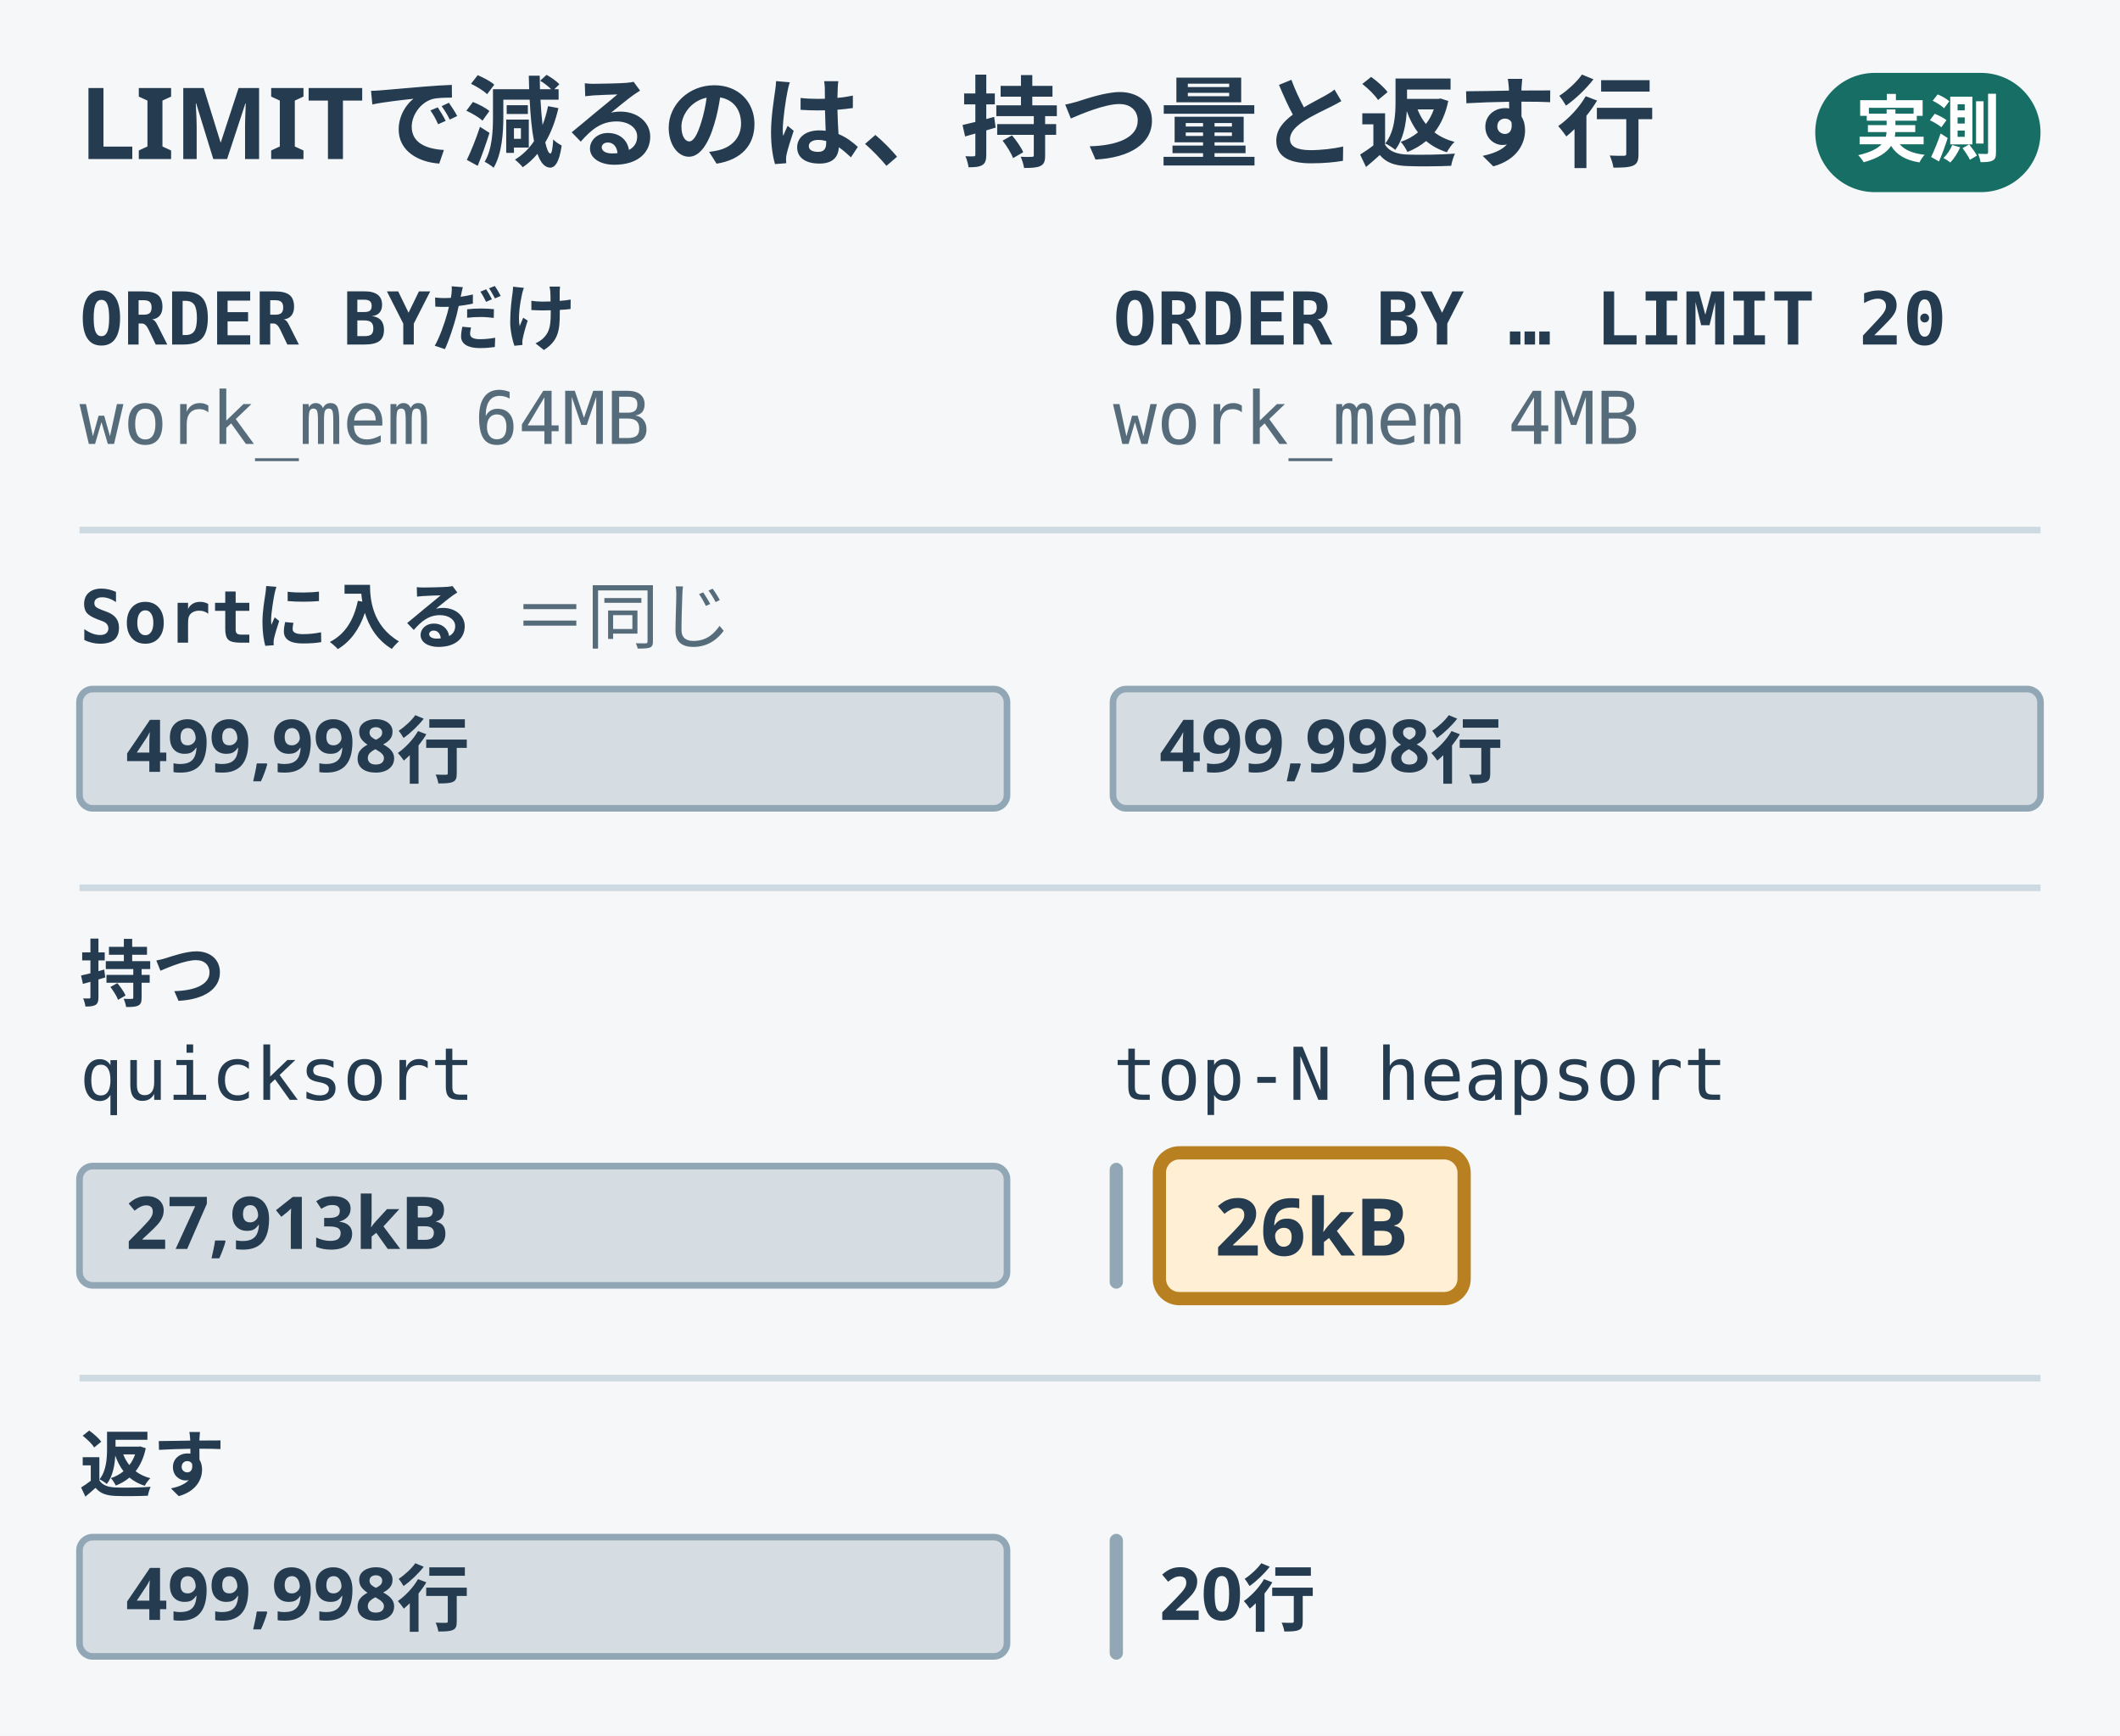
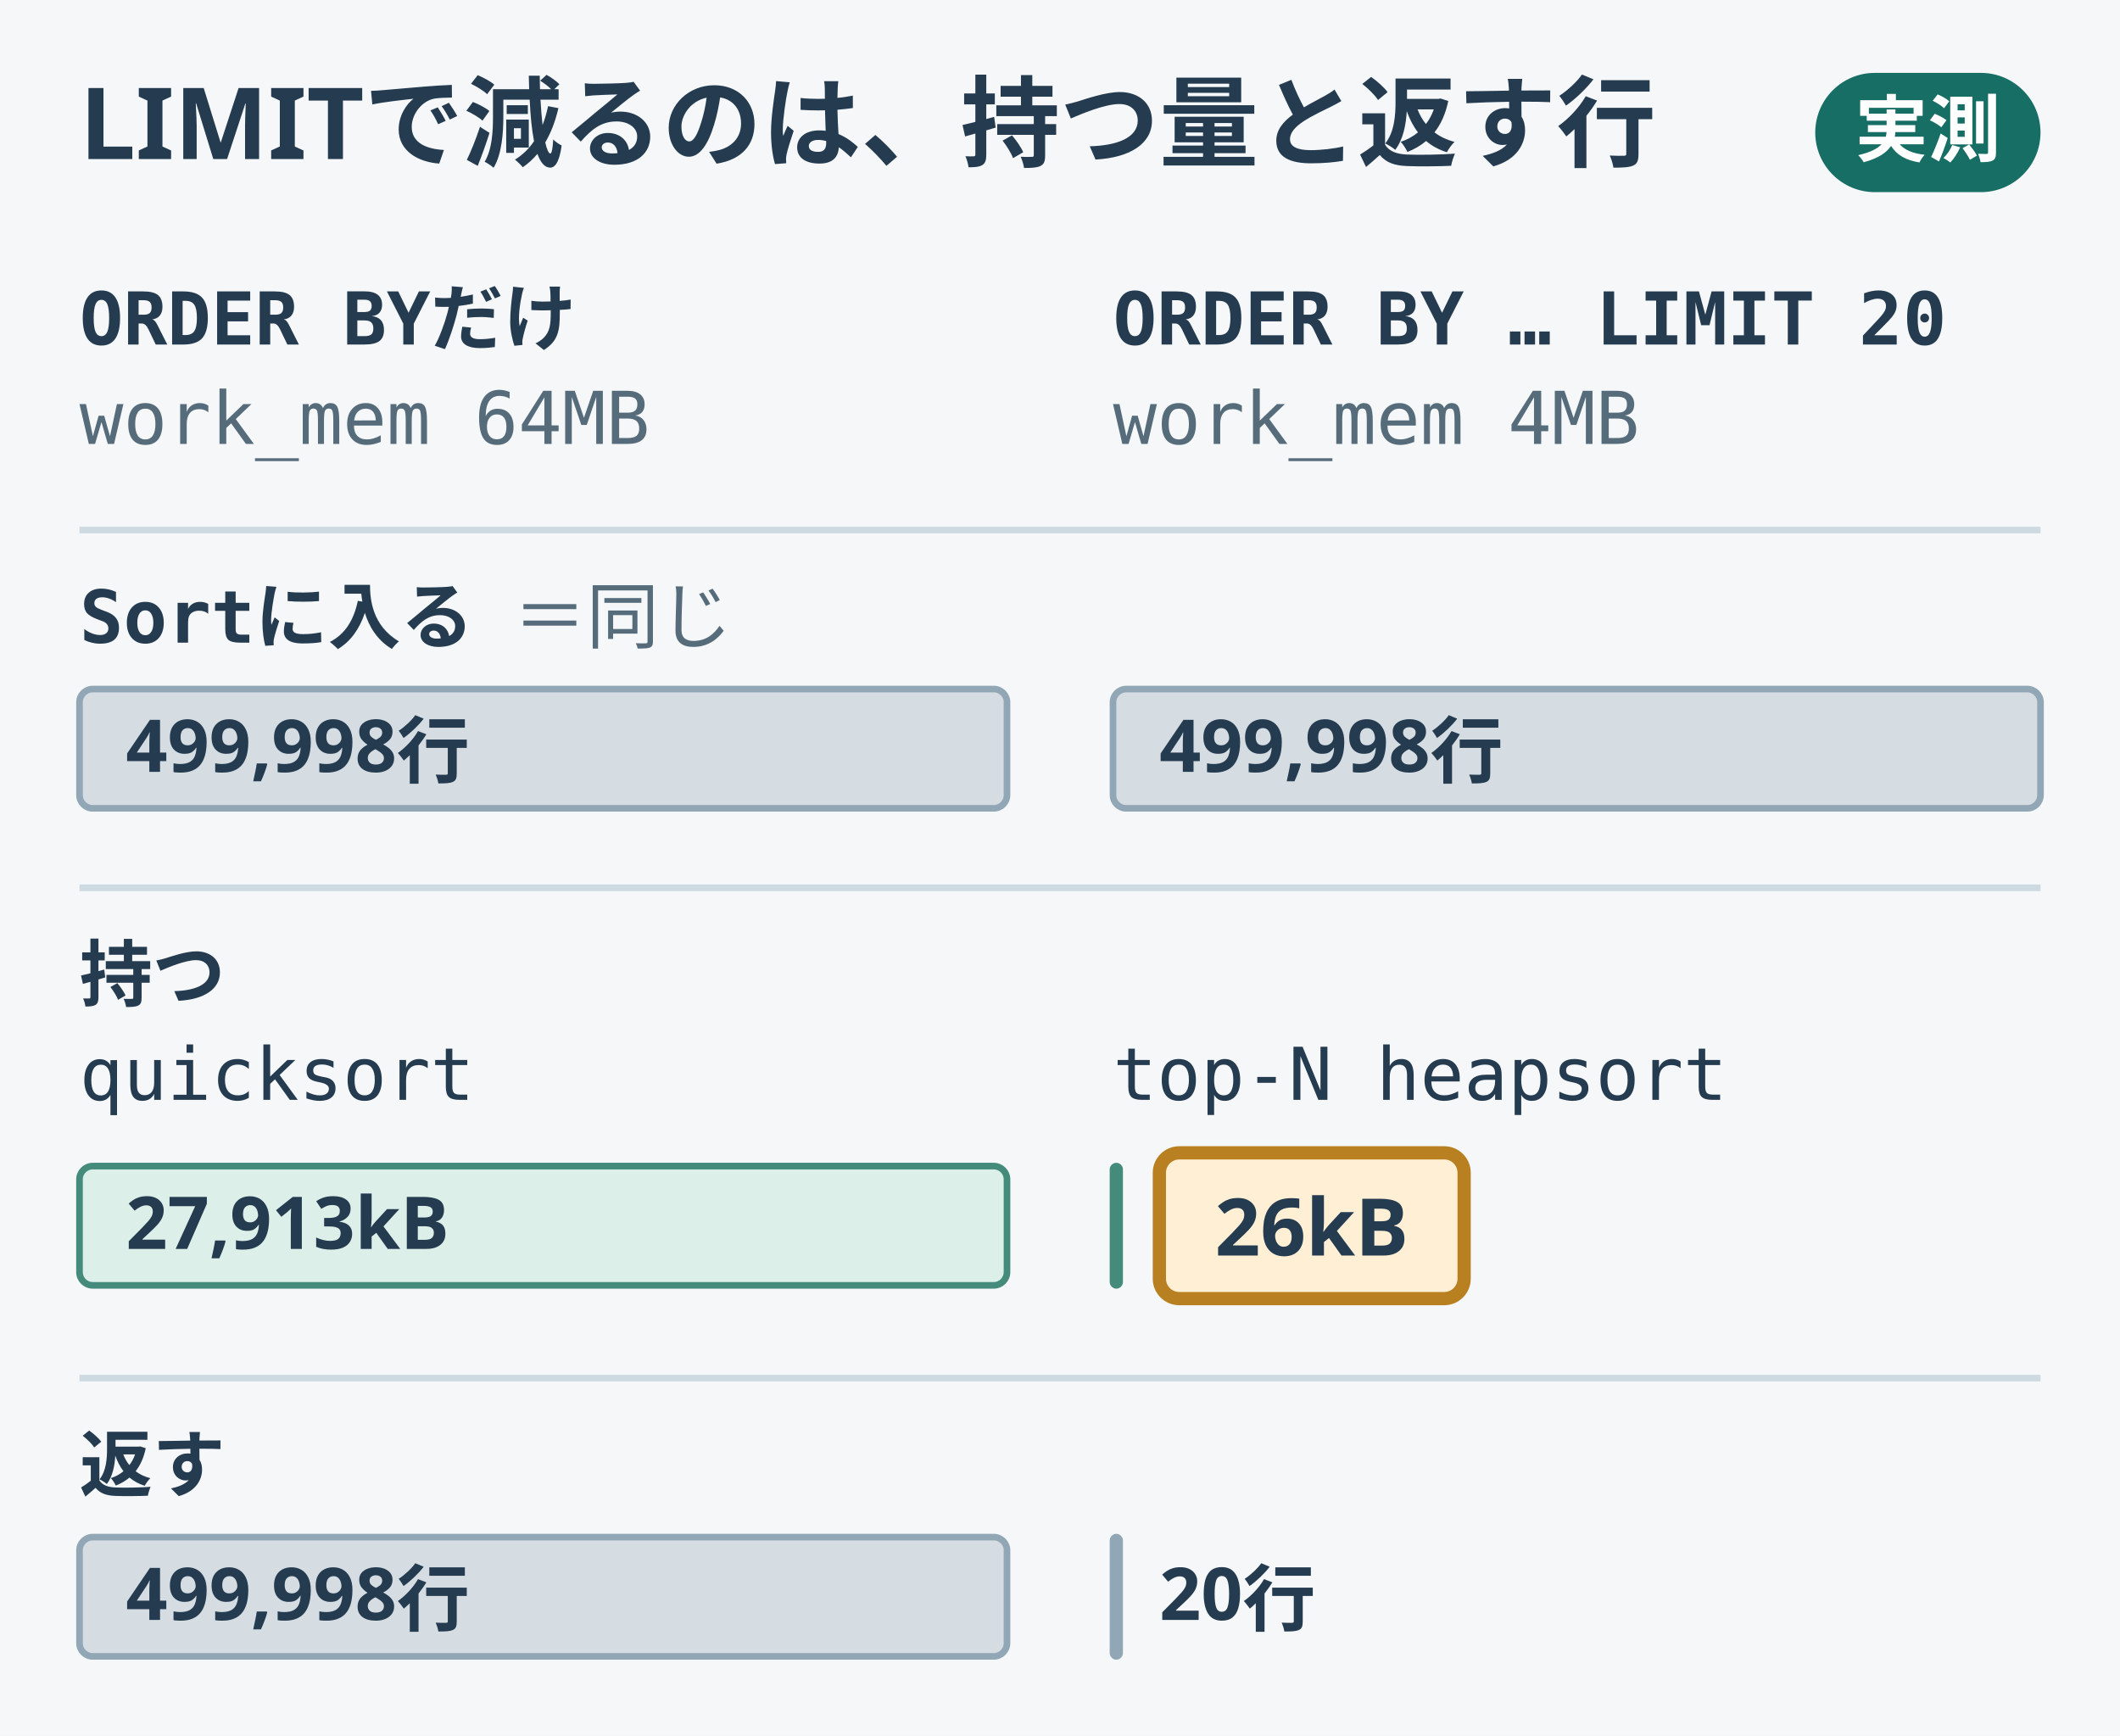
<svg xmlns="http://www.w3.org/2000/svg" width="640" height="524" viewBox="0 0 640 524" role="img" aria-labelledby="title">
  <defs>
    <marker id="flow" markerWidth="10" markerHeight="10" refX="9" refY="5" orient="auto">
      <path d="M0 0L10 5L0 10z" fill="#277b74" />
    </marker>
    <marker id="req" markerWidth="10" markerHeight="10" refX="9" refY="5" orient="auto">
      <path d="M0 0L10 5L0 10" fill="none" stroke="#945e11" stroke-width="2" />
    </marker>
    <marker id="ref" markerWidth="9" markerHeight="9" refX="8" refY="4.5" orient="auto">
      <path d="M0 0L9 4.5L0 9z" fill="#7d93a3" />
    </marker>
  </defs>
  <style>
text{font-family:"Hiragino Sans","Noto Sans JP",sans-serif;font-size:24px;fill:#243b50}
.h{font-size:30px;font-weight:700}.b{font-weight:700}.s{font-size:22px}.m{font-size:22px;fill:#566c7b}
.mono{font-family:ui-monospace,Menlo,monospace;font-size:22px}.tag{font-size:22px;font-weight:700;fill:#fff}
.teal{fill:#176e65}.brown{fill:#945e11}.real{fill:#176e65}.model{fill:#566c7b}
.panel{fill:#fff;stroke:#cedae1;stroke-width:2}.node{fill:#ecf2f8;stroke:#56738a;stroke-width:2}
.row{fill:#fff;stroke:#448b7c;stroke-width:2}.match{fill:#fff;stroke:#176e65;stroke-width:4}
.page{fill:#f7fbf9;stroke:#6d9f94;stroke-width:2}.ipage{fill:#f4f6f8;stroke:#6b7f8e;stroke-width:2}
.band{fill:#d5dde3;stroke:#92a7b5;stroke-width:2}.skip{fill:none;stroke:#b5c2cc;stroke-width:2;stroke-dasharray:6 5}
.hot{fill:#fff0d5;stroke:#b88020;stroke-width:4}.ghost{fill:#f5f7f9;stroke:#b5c2cc;stroke-width:2;stroke-dasharray:6 5}
.flow{fill:none;stroke:#277b74;stroke-width:3;marker-end:url(#flow)}.req{fill:none;stroke:#945e11;stroke-width:3;stroke-dasharray:8 6;marker-end:url(#req)}
.ref{fill:none;stroke:#7d93a3;stroke-width:2;marker-end:url(#ref)}.step{fill:#fff;stroke:#243b50;stroke-width:2.5}
.spine{fill:#e9f3f4;stroke:#243b50;stroke-width:1.5}
.work{fill:#fff;stroke:#56738a;stroke-width:2;stroke-dasharray:8 5}.val{fill:#dcefe8;stroke:#448b7c;stroke-width:2}.buffer{fill:#eaf6f1;stroke:#6d9f94;stroke-width:2}
  </style>
  <rect width="640" height="524" fill="#f5f7f9" />
  <text x="24" y="48" class="h">LIMITで減るのは、持つ量と返す行</text>
  <rect x="548" y="22" width="68" height="36" rx="18" class="real" />
  <text x="582" y="47" text-anchor="middle" class="tag">実測</text>
  <g id="columns">
    <text x="24" y="104" class="s b">
      <tspan class="mono">ORDER BY</tspan>だけ</text>
    <text x="24" y="134" class="mono m">work_mem 64MB</text>
    <text x="336" y="104" class="mono b">ORDER BY … LIMIT 20</text>
    <text x="336" y="134" class="mono m">work_mem 4MB</text>
  </g>
  <g id="rules">
    <path d="M24 160 H616" class="panel" />
    <path d="M24 268 H616" class="panel" />
    <path d="M24 416 H616" class="panel" />
  </g>
  <g id="row-sort-input">
    <text x="24" y="194" class="s b">
      <tspan class="mono">Sort</tspan>に入る</text>
    <text x="155" y="194" class="m">＝同じ</text>
    <rect x="24" y="208" width="280" height="36" rx="4" class="band" />
    <text x="38" y="233" class="s b">499,998行</text>
    <rect x="336" y="208" width="280" height="36" rx="4" class="band" />
    <text x="350" y="233" class="s b">499,998行</text>
  </g>
  <g id="row-memory">
    <text x="24" y="302" class="s b">持つ</text>
    <text x="24" y="332" class="mono">quicksort</text>
-     <rect x="24" y="352" width="280" height="36" rx="4" class="band" />
+     <rect x="24" y="352" width="280" height="36" rx="4" class="val" />
    <text x="38" y="377" class="s b">27,913kB</text>
    <text x="336" y="332" class="mono">top-N heapsort</text>
-     <rect x="336" y="352" width="2" height="36" rx="1" class="band" />
+     <rect x="336" y="352" width="2" height="36" rx="1" class="val" />
    <rect x="350" y="348" width="92" height="44" rx="6" class="hot" />
    <text x="396" y="379" text-anchor="middle" class="b">26kB</text>
  </g>
  <g id="row-return">
    <text x="24" y="450" class="s b">返す</text>
    <rect x="24" y="464" width="280" height="36" rx="4" class="band" />
    <text x="38" y="489" class="s b">499,998行</text>
    <rect x="336" y="464" width="2" height="36" rx="1" class="band" />
    <text x="350" y="489" class="s b">20行</text>
  </g>
</svg>
